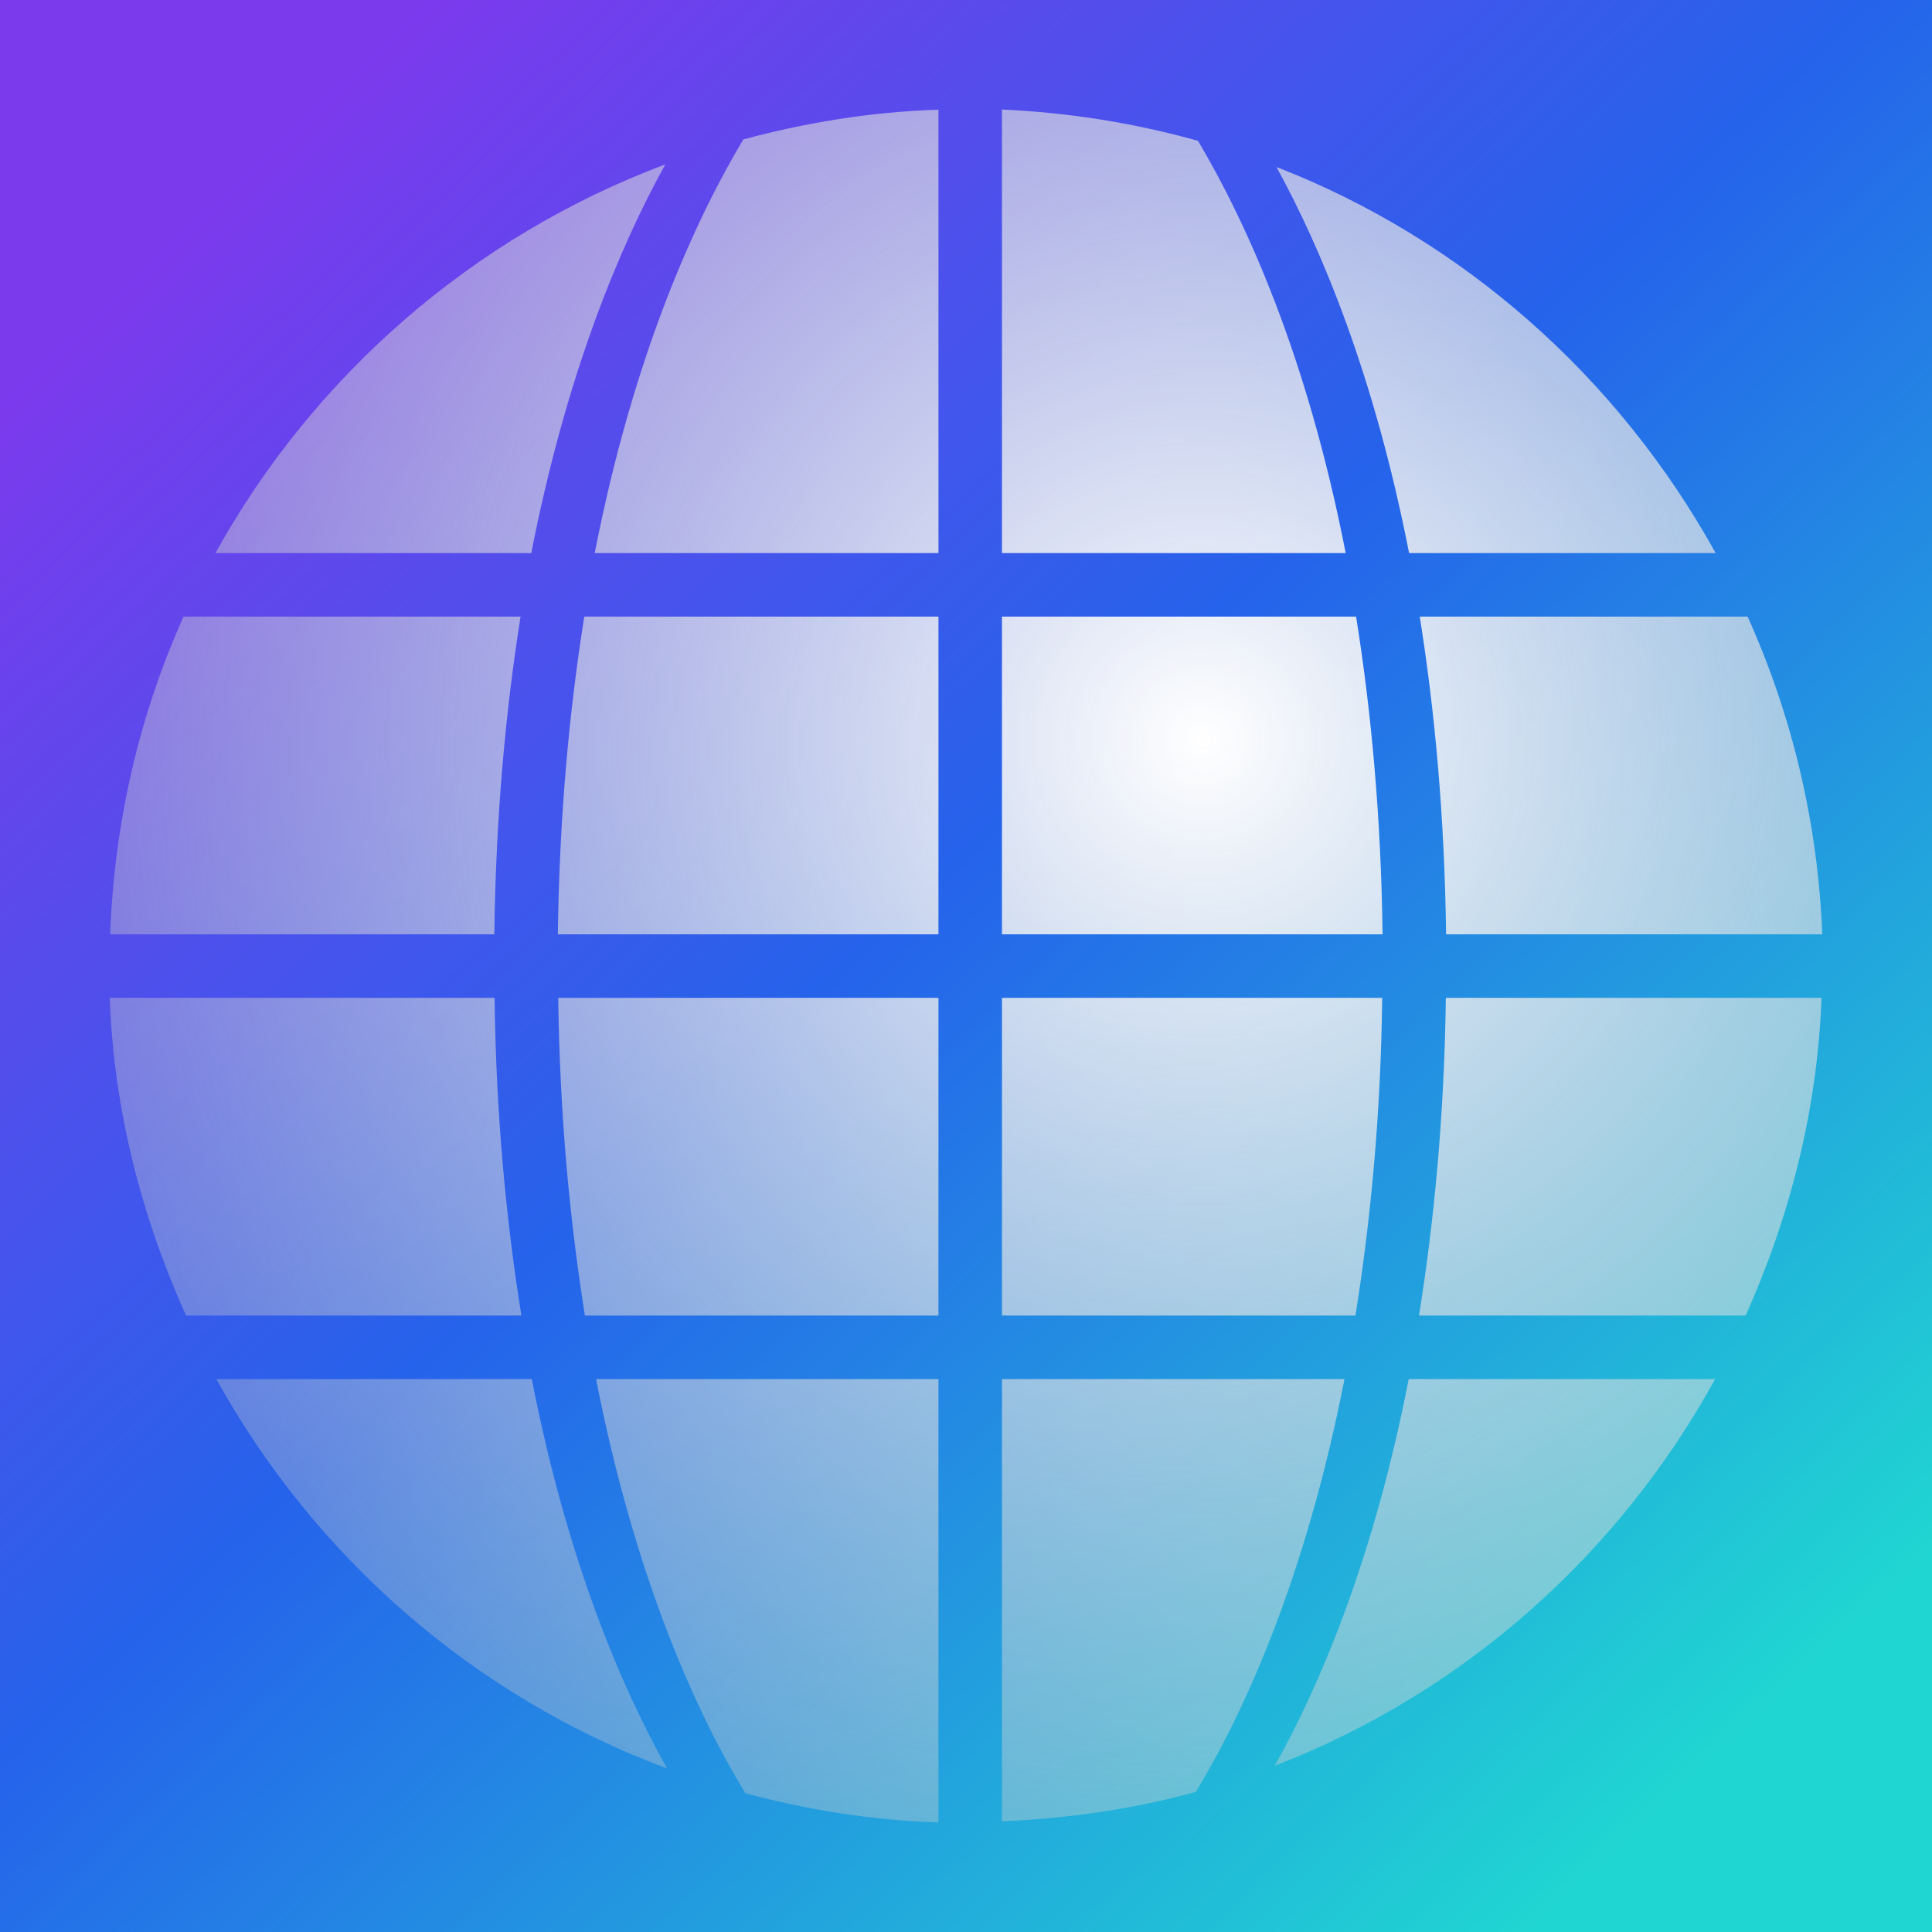
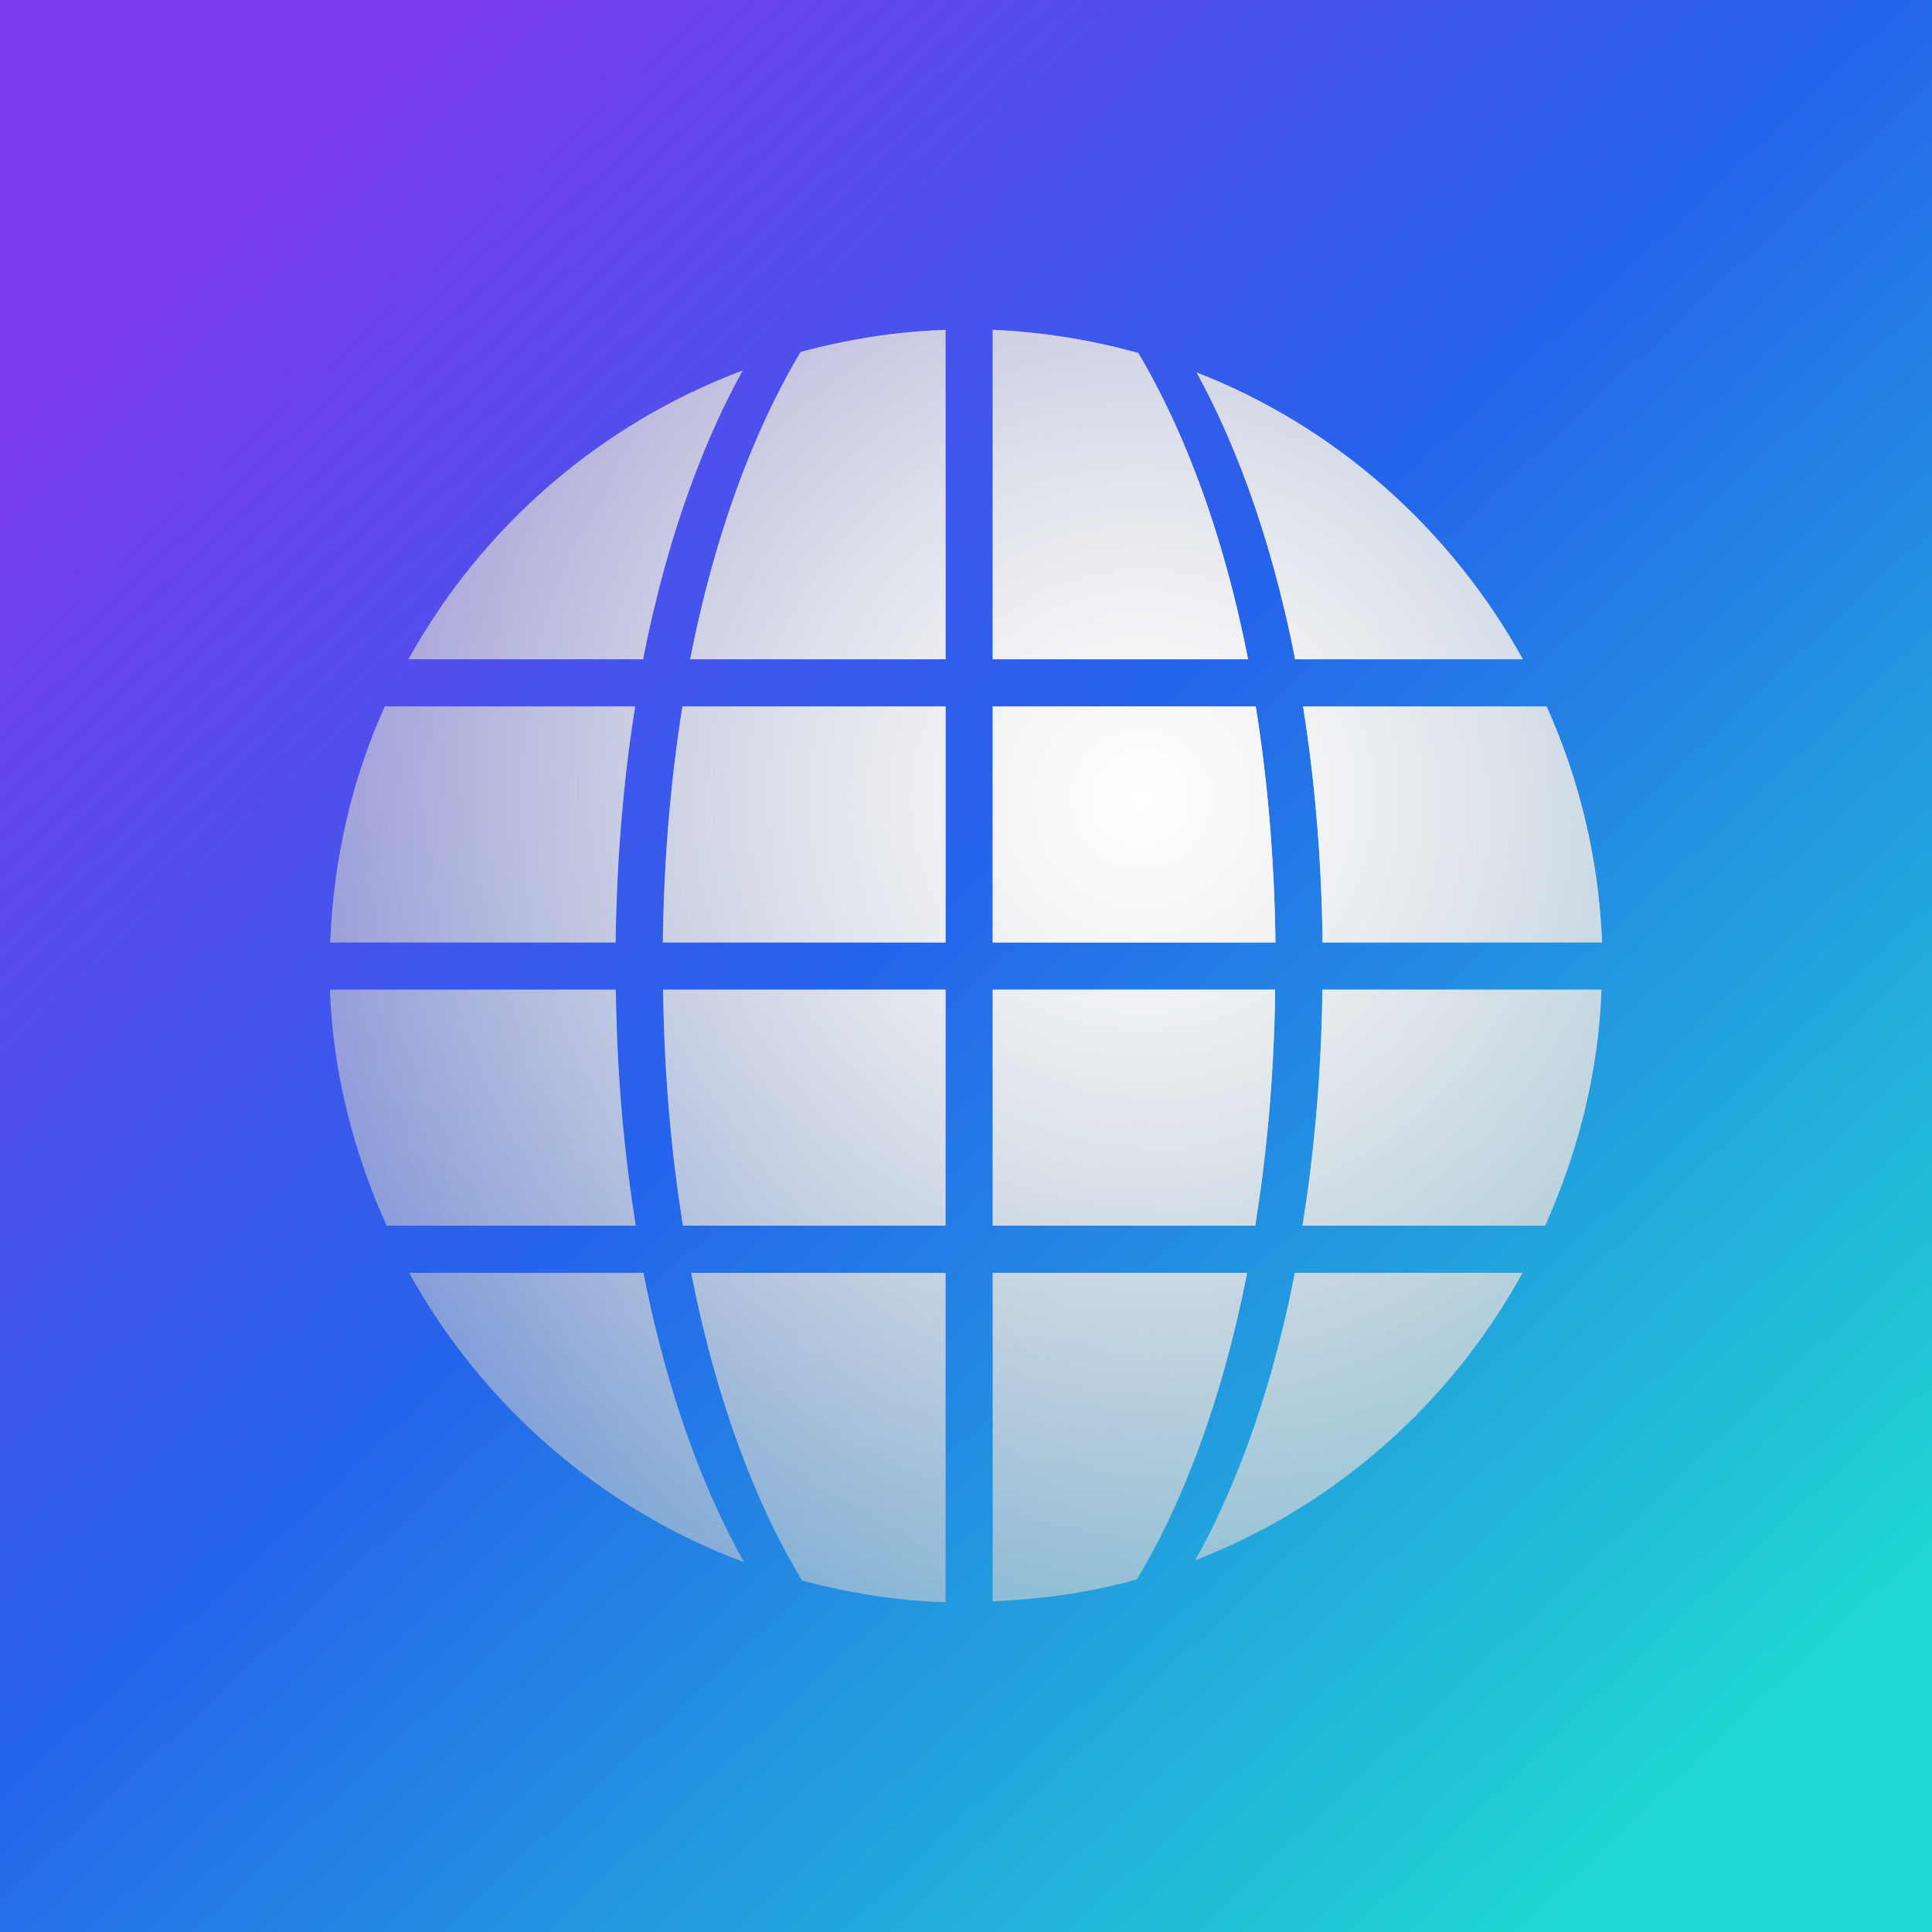
<svg xmlns="http://www.w3.org/2000/svg" width="100%" height="100%" viewBox="0 0 1000 1000" version="1.1" xml:space="preserve" style="fill-rule:evenodd;clip-rule:evenodd;stroke-linejoin:round;stroke-miterlimit:2;">
  <g transform="matrix(2.128906,0,0,2.128906,-47,-39)">
    <path d="M512,48.851L512,463.149C512,490.11 490.11,512 463.149,512L48.851,512C21.89,512 0,490.11 0,463.149L0,48.851C0,21.89 21.89,0 48.851,0L463.149,0C490.11,0 512,21.89 512,48.851Z" style="fill:url(#_Linear1);" />
  </g>
-   <g transform="matrix(32.81211,0,0,32.81211,-8.604181,-41.39989)">
-     <path d="M22.658,10.988L27.83,10.988C28.523,12.529 28.937,14.217 29.008,16L23.074,16C23.049,14.116 22.893,12.456 22.658,10.988ZM20.398,3.896C23.365,5.049 25.8,7.231 27.326,9.986L22.49,9.986C21.941,7.181 21.107,5.187 20.398,3.896ZM16.068,9.986L16.068,2.99C17.134,3.037 18.17,3.206 19.16,3.483C19.91,4.746 20.879,6.855 21.49,9.986L16.068,9.986ZM9.489,22.014C9.255,20.545 9.093,18.895 9.068,17.002L15.066,17.002L15.066,22.014L9.489,22.014ZM9.479,10.988L15.066,10.988L15.066,16L9.062,16C9.087,14.114 9.245,12.457 9.479,10.988ZM11.988,3.461C12.975,3.195 14.003,3.026 15.066,2.992L15.066,9.986L9.644,9.986C10.259,6.838 11.235,4.721 11.988,3.461ZM3.661,9.986C5.212,7.186 7.723,4.993 10.757,3.855C10.042,5.145 9.198,7.15 8.643,9.986L3.661,9.986ZM8.06,16L2,16C2.066,14.219 2.467,12.526 3.158,10.988L8.474,10.988C8.241,12.457 8.084,14.116 8.06,16ZM8.487,22.014L3.197,22.014C2.503,20.471 2.058,18.79 1.993,17.002L8.064,17.002C8.088,18.895 8.252,20.543 8.487,22.014ZM8.651,23.016C9.21,25.88 10.067,27.883 10.785,29.158C7.74,28.025 5.228,25.823 3.675,23.016L8.651,23.016ZM15.066,23.016L15.066,30.01C14.014,29.977 12.999,29.811 12.021,29.55C11.266,28.314 10.285,26.187 9.665,23.016L15.066,23.016ZM21.471,23.016C20.854,26.168 19.879,28.287 19.127,29.528C18.148,29.799 17.121,29.946 16.068,29.993L16.068,23.016L21.471,23.016ZM16.068,17.002L22.066,17.002C22.043,18.895 21.878,20.544 21.644,22.014L16.068,22.014L16.068,17.002ZM22.072,16L16.068,16L16.068,10.988L21.654,10.988C21.889,12.457 22.047,14.114 22.072,16ZM23.07,17.002L28.996,17.002C28.93,18.789 28.49,20.47 27.799,22.014L22.647,22.014C22.881,20.543 23.045,18.895 23.07,17.002ZM27.318,23.016C25.797,25.782 23.351,27.965 20.371,29.116C21.086,27.84 21.932,25.85 22.484,23.016L27.318,23.016Z" style="fill:url(#_Radial2);fill-rule:nonzero;" />
+   <g transform="matrix(0.742833,0,0,0.742833,128.5835,128.5835)">
+     <g transform="matrix(32.81211,0,0,32.81211,-8.604181,-41.39989)">
+       <path d="M22.658,10.988L27.83,10.988C28.523,12.529 28.937,14.217 29.008,16L23.074,16C23.049,14.116 22.893,12.456 22.658,10.988ZM20.398,3.896C23.365,5.049 25.8,7.231 27.326,9.986L22.49,9.986C21.941,7.181 21.107,5.187 20.398,3.896ZM16.068,9.986L16.068,2.99C17.134,3.037 18.17,3.206 19.16,3.483C19.91,4.746 20.879,6.855 21.49,9.986L16.068,9.986ZM9.489,22.014C9.255,20.545 9.093,18.895 9.068,17.002L15.066,17.002L15.066,22.014L9.489,22.014ZM9.479,10.988L15.066,10.988L15.066,16L9.062,16C9.087,14.114 9.245,12.457 9.479,10.988ZM11.988,3.461C12.975,3.195 14.003,3.026 15.066,2.992L15.066,9.986L9.644,9.986C10.259,6.838 11.235,4.721 11.988,3.461ZM3.661,9.986C5.212,7.186 7.723,4.993 10.757,3.855C10.042,5.145 9.198,7.15 8.643,9.986L3.661,9.986ZM8.06,16L2,16C2.066,14.219 2.467,12.526 3.158,10.988L8.474,10.988C8.241,12.457 8.084,14.116 8.06,16ZM8.487,22.014L3.197,22.014C2.503,20.471 2.058,18.79 1.993,17.002L8.064,17.002C8.088,18.895 8.252,20.543 8.487,22.014ZM8.651,23.016C9.21,25.88 10.067,27.883 10.785,29.158C7.74,28.025 5.228,25.823 3.675,23.016L8.651,23.016ZM15.066,23.016L15.066,30.01C14.014,29.977 12.999,29.811 12.021,29.55C11.266,28.314 10.285,26.187 9.665,23.016L15.066,23.016ZM21.471,23.016C20.854,26.168 19.879,28.287 19.127,29.528C18.148,29.799 17.121,29.946 16.068,29.993L16.068,23.016L21.471,23.016ZM16.068,17.002L22.066,17.002C22.043,18.895 21.878,20.544 21.644,22.014L16.068,22.014L16.068,17.002ZM22.072,16L16.068,16L16.068,10.988L21.654,10.988C21.889,12.457 22.047,14.114 22.072,16ZM23.07,17.002L28.996,17.002C28.93,18.789 28.49,20.47 27.799,22.014L22.647,22.014C22.881,20.543 23.045,18.895 23.07,17.002ZM27.318,23.016C25.797,25.782 23.351,27.965 20.371,29.116C21.086,27.84 21.932,25.85 22.484,23.016L27.318,23.016Z" style="fill:url(#_Radial2);fill-rule:nonzero;" />
+     </g>
+     <g transform="matrix(32.81211,0,0,32.81211,-8.604181,-41.39989)">
+       <path d="M22.658,10.988L27.83,10.988C28.523,12.529 28.937,14.217 29.008,16L23.074,16C23.049,14.116 22.893,12.456 22.658,10.988ZM20.398,3.896C23.365,5.049 25.8,7.231 27.326,9.986L22.49,9.986C21.941,7.181 21.107,5.187 20.398,3.896ZM16.068,9.986L16.068,2.99C17.134,3.037 18.17,3.206 19.16,3.483C19.91,4.746 20.879,6.855 21.49,9.986L16.068,9.986ZM9.489,22.014C9.255,20.545 9.093,18.895 9.068,17.002L15.066,17.002L15.066,22.014L9.489,22.014ZM9.479,10.988L15.066,10.988L15.066,16L9.062,16C9.087,14.114 9.245,12.457 9.479,10.988ZM11.988,3.461C12.975,3.195 14.003,3.026 15.066,2.992L15.066,9.986L9.644,9.986C10.259,6.838 11.235,4.721 11.988,3.461ZM3.661,9.986C5.212,7.186 7.723,4.993 10.757,3.855C10.042,5.145 9.198,7.15 8.643,9.986L3.661,9.986ZM8.06,16L2,16C2.066,14.219 2.467,12.526 3.158,10.988L8.474,10.988C8.241,12.457 8.084,14.116 8.06,16ZM8.487,22.014L3.197,22.014C2.503,20.471 2.058,18.79 1.993,17.002L8.064,17.002C8.088,18.895 8.252,20.543 8.487,22.014ZM8.651,23.016C9.21,25.88 10.067,27.883 10.785,29.158C7.74,28.025 5.228,25.823 3.675,23.016L8.651,23.016ZM15.066,23.016L15.066,30.01C14.014,29.977 12.999,29.811 12.021,29.55C11.266,28.314 10.285,26.187 9.665,23.016L15.066,23.016ZM21.471,23.016C20.854,26.168 19.879,28.287 19.127,29.528C18.148,29.799 17.121,29.946 16.068,29.993L16.068,23.016L21.471,23.016ZM16.068,17.002L22.066,17.002C22.043,18.895 21.878,20.544 21.644,22.014L16.068,22.014L16.068,17.002ZM22.072,16L16.068,16L16.068,10.988L21.654,10.988C21.889,12.457 22.047,14.114 22.072,16ZM23.07,17.002L28.996,17.002C28.93,18.789 28.49,20.47 27.799,22.014L22.647,22.014C22.881,20.543 23.045,18.895 23.07,17.002ZM27.318,23.016C25.797,25.782 23.351,27.965 20.371,29.116C21.086,27.84 21.932,25.85 22.484,23.016L27.318,23.016Z" style="fill:url(#_Radial3);fill-rule:nonzero;" />
+     </g>
  </g>
  <defs>
    <linearGradient id="_Linear1" x1="0" y1="0" x2="1" y2="0" gradientUnits="userSpaceOnUse" gradientTransform="matrix(362,392,-392,362,76,60)">
      <stop offset="0" style="stop-color:rgb(124,58,237);stop-opacity:1" />
      <stop offset="0.46" style="stop-color:rgb(37,99,235);stop-opacity:1" />
      <stop offset="1" style="stop-color:rgb(32,214,210);stop-opacity:1" />
    </linearGradient>
    <radialGradient id="_Radial2" cx="0" cy="0" r="1" gradientUnits="userSpaceOnUse" gradientTransform="matrix(-19.59642,20.26691,-20.26691,-19.59642,19.15769,12.87329)">
      <stop offset="0" style="stop-color:white;stop-opacity:1" />
      <stop offset="1" style="stop-color:rgb(179,179,179);stop-opacity:0" />
    </radialGradient>
+     <radialGradient id="_Radial3" cx="0" cy="0" r="1" gradientUnits="userSpaceOnUse" gradientTransform="matrix(-19.59642,20.26691,-20.26691,-19.59642,19.15769,12.87329)">
+       <stop offset="0" style="stop-color:white;stop-opacity:1" />
+       <stop offset="1" style="stop-color:rgb(179,179,179);stop-opacity:0" />
+     </radialGradient>
  </defs>
</svg>
